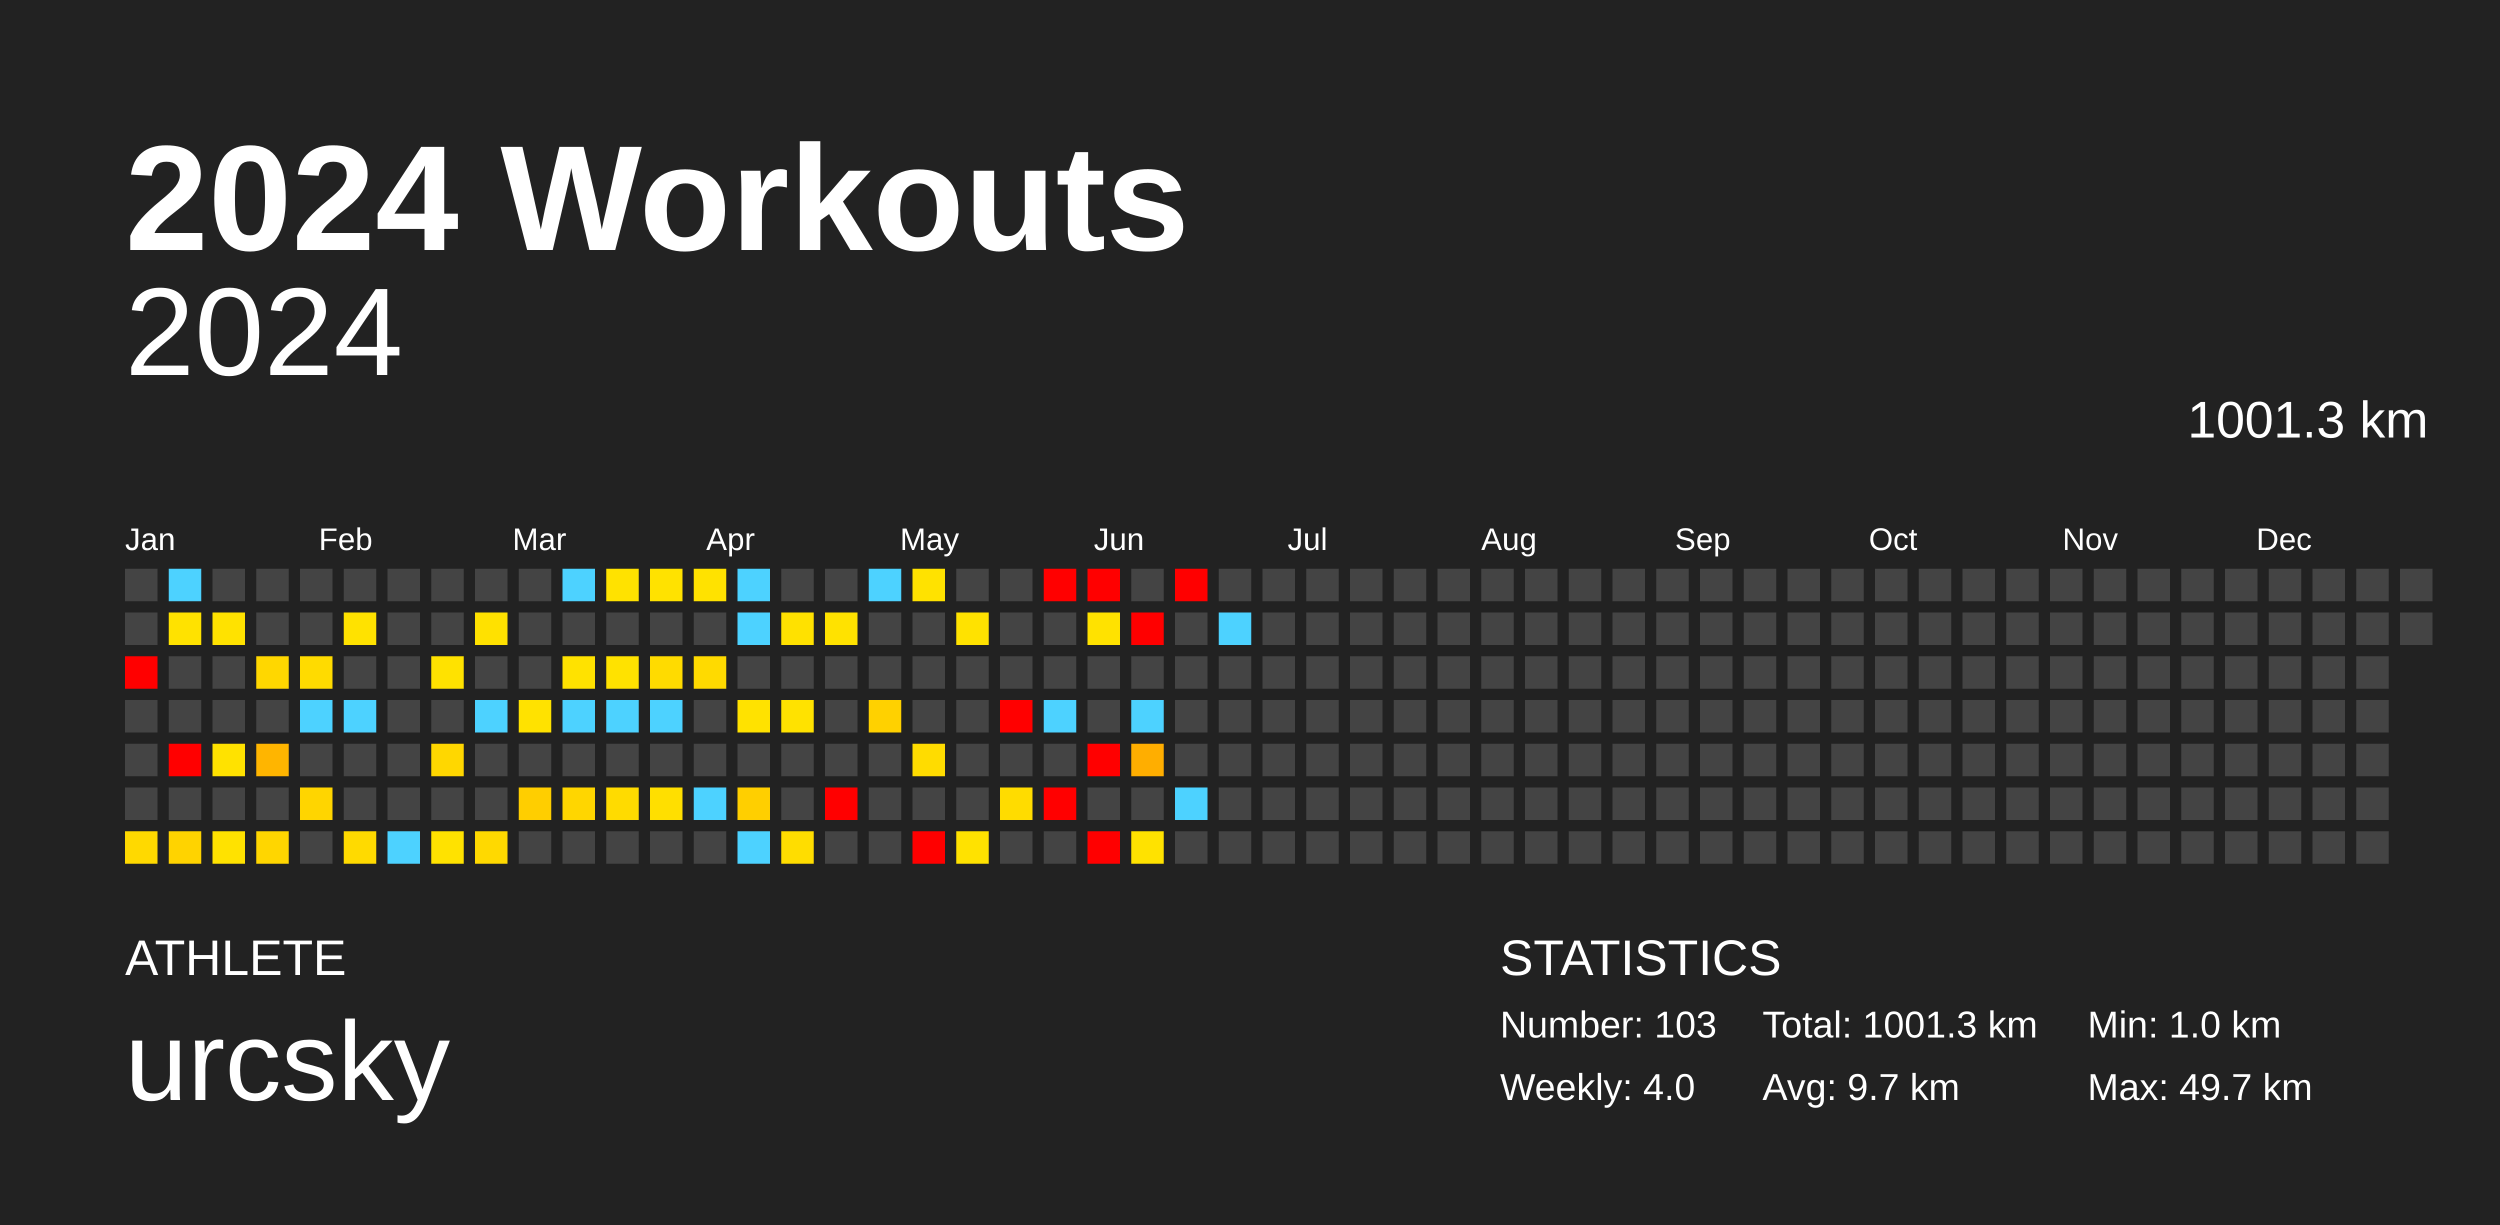
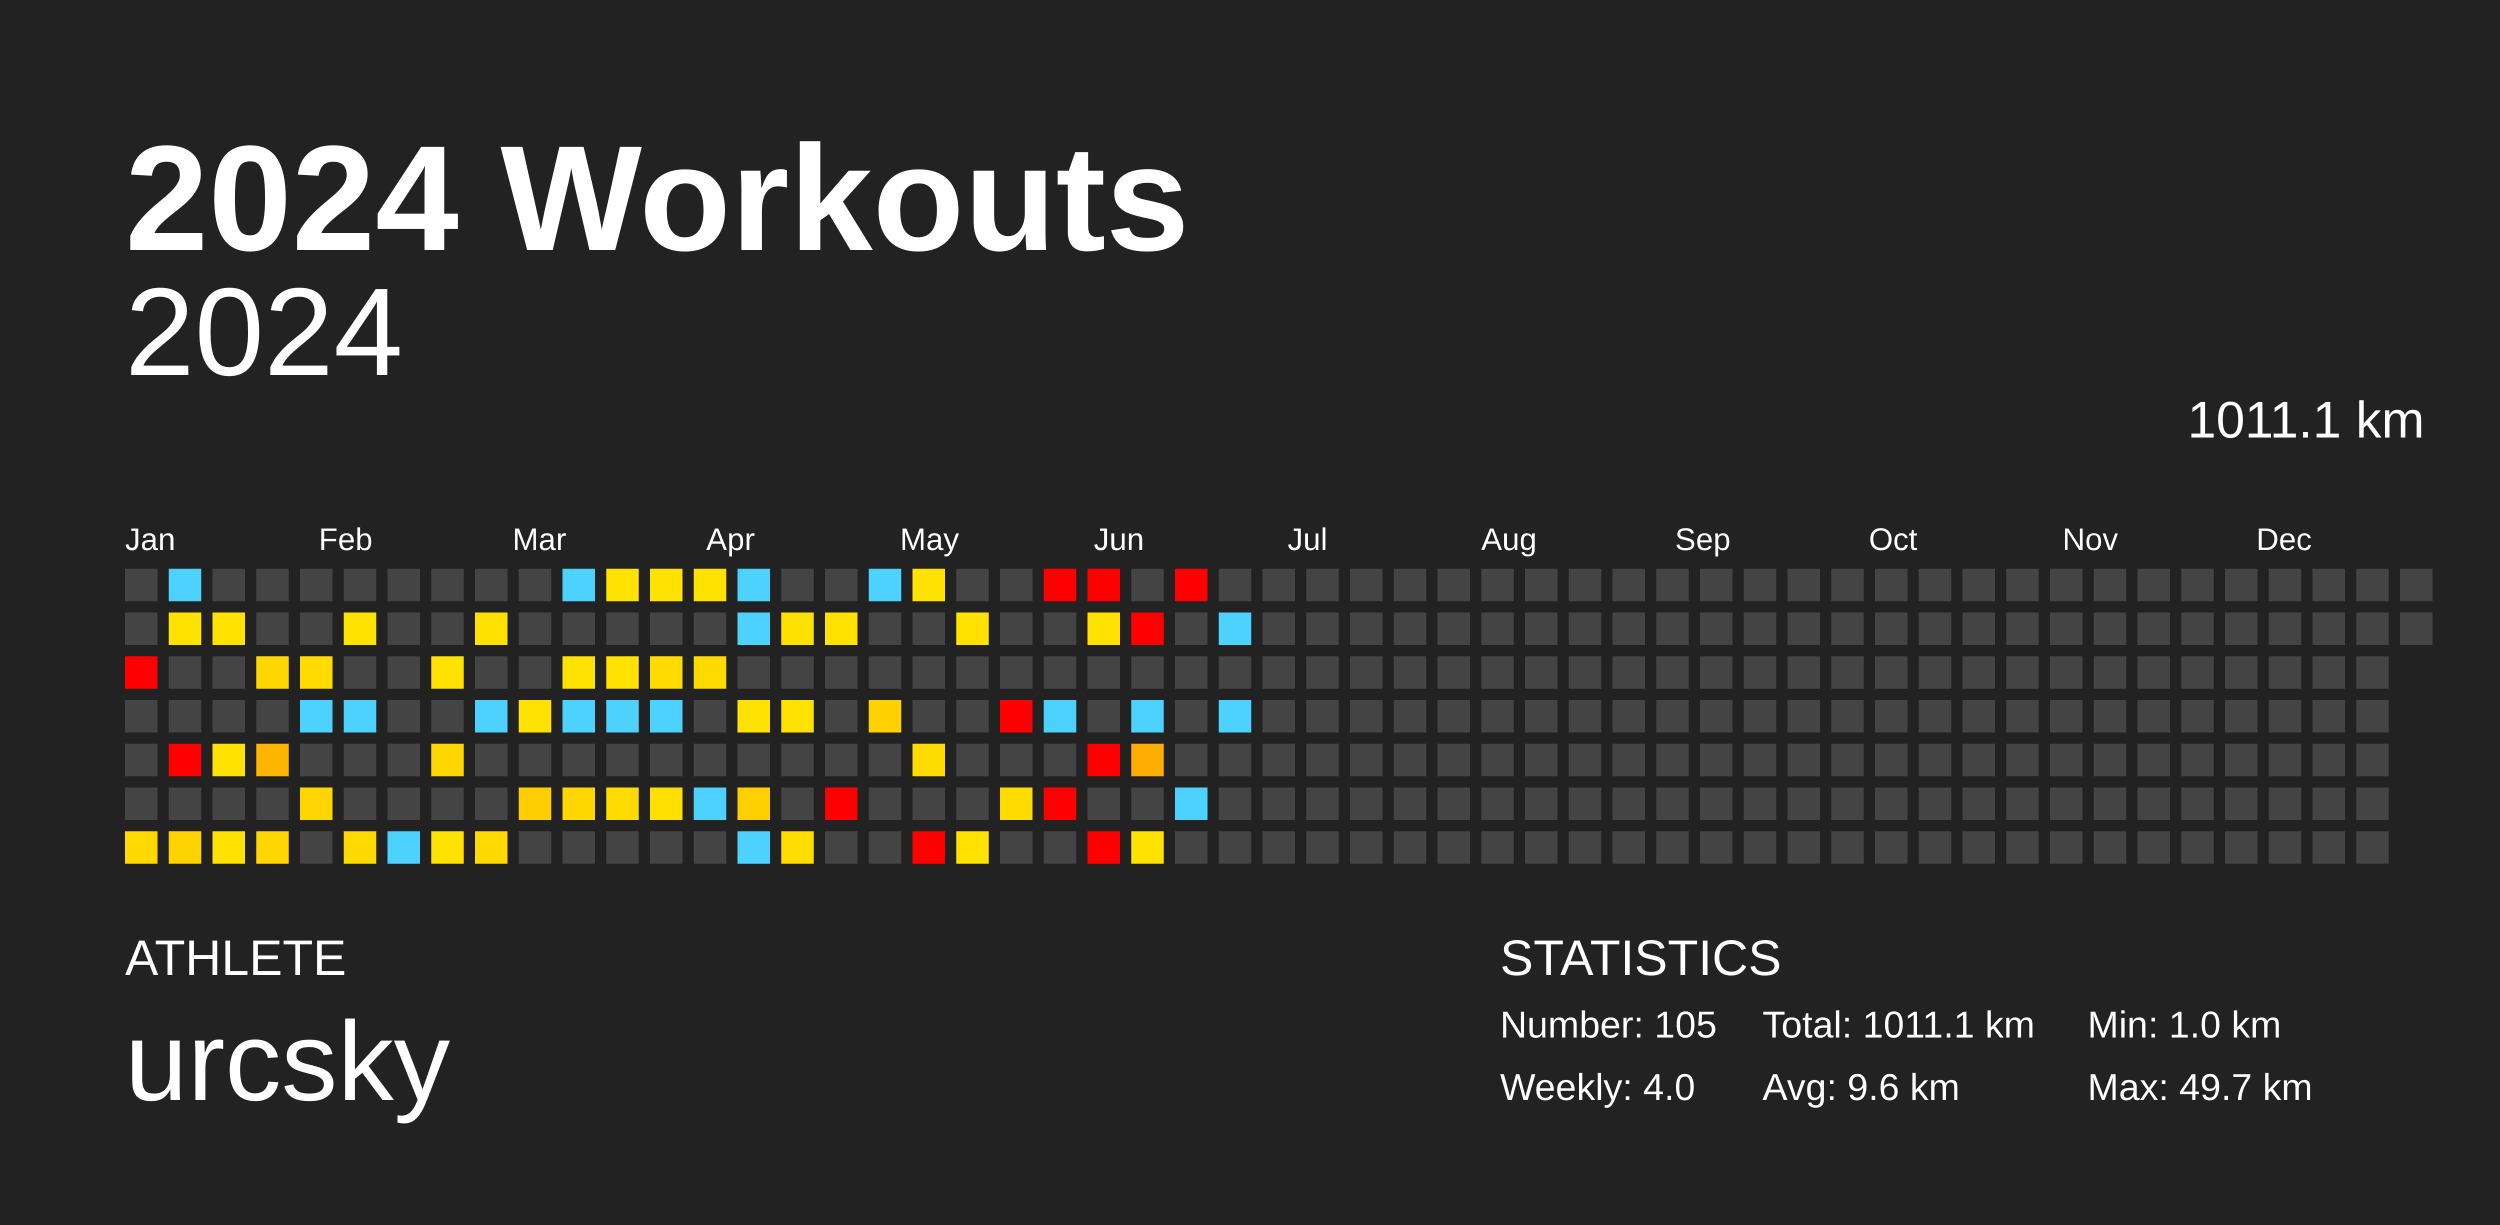
<svg xmlns="http://www.w3.org/2000/svg" baseProfile="full" height="98mm" version="1.1" viewBox="0,0,200,98" width="200mm">
  <defs />
  <rect fill="#222222" height="98" width="200" x="0" y="0" />
  <text fill="#FFFFFF" style="font-size:12px; font-family:Arial; font-weight:bold;" x="10" y="20">2024 Workouts</text>
  <text fill="#FFFFFF" style="font-size:4px; font-family:Arial" x="10" y="78">ATHLETE</text>
  <text fill="#FFFFFF" style="font-size:9px; font-family:Arial" x="10" y="88">urcsky</text>
  <text fill="#FFFFFF" style="font-size:4px; font-family:Arial" x="120" y="78">STATISTICS</text>
-   <text fill="#FFFFFF" style="font-size:3px; font-family:Arial" x="120" y="83">Number: 103</text>
+   <text fill="#FFFFFF" style="font-size:3px; font-family:Arial" x="120" y="83">Number: 105</text>
  <text fill="#FFFFFF" style="font-size:3px; font-family:Arial" x="120" y="88">Weekly: 4.0</text>
-   <text fill="#FFFFFF" style="font-size:3px; font-family:Arial" x="141" y="83">Total: 1001.3 km</text>
-   <text fill="#FFFFFF" style="font-size:3px; font-family:Arial" x="141" y="88">Avg: 9.7 km</text>
+   <text fill="#FFFFFF" style="font-size:3px; font-family:Arial" x="141" y="83">Total: 1011.1 km</text>
+   <text fill="#FFFFFF" style="font-size:3px; font-family:Arial" x="141" y="88">Avg: 9.6 km</text>
  <text fill="#FFFFFF" style="font-size:3px; font-family:Arial" x="167" y="83">Min: 1.0 km</text>
  <text fill="#FFFFFF" style="font-size:3px; font-family:Arial" x="167" y="88">Max: 49.7 km</text>
  <text alignment-baseline="hanging" fill="#FFFFFF" style="font-size:10.0px; font-family:Arial;" x="10" y="30">2024</text>
-   <text alignment-baseline="hanging" fill="#FFFFFF" style="font-size:4.125px; font-family:Arial;" x="175" y="35">1001.3 km</text>
+   <text alignment-baseline="hanging" fill="#FFFFFF" style="font-size:4.125px; font-family:Arial;" x="175" y="35">1011.1 km</text>
  <text fill="#FFFFFF" style="font-size:2.5px; font-family:Arial" x="10.0" y="44">Jan</text>
  <text fill="#FFFFFF" style="font-size:2.5px; font-family:Arial" x="25.5" y="44">Feb</text>
  <text fill="#FFFFFF" style="font-size:2.5px; font-family:Arial" x="41.0" y="44">Mar</text>
  <text fill="#FFFFFF" style="font-size:2.5px; font-family:Arial" x="56.5" y="44">Apr</text>
  <text fill="#FFFFFF" style="font-size:2.5px; font-family:Arial" x="72.0" y="44">May</text>
  <text fill="#FFFFFF" style="font-size:2.5px; font-family:Arial" x="87.5" y="44">Jun</text>
  <text fill="#FFFFFF" style="font-size:2.5px; font-family:Arial" x="103.0" y="44">Jul</text>
  <text fill="#FFFFFF" style="font-size:2.5px; font-family:Arial" x="118.5" y="44">Aug</text>
  <text fill="#FFFFFF" style="font-size:2.5px; font-family:Arial" x="134.0" y="44">Sep</text>
  <text fill="#FFFFFF" style="font-size:2.5px; font-family:Arial" x="149.5" y="44">Oct</text>
  <text fill="#FFFFFF" style="font-size:2.5px; font-family:Arial" x="165.0" y="44">Nov</text>
  <text fill="#FFFFFF" style="font-size:2.5px; font-family:Arial" x="180.5" y="44">Dec</text>
  <rect fill="#444444" height="2.6" width="2.6" x="10.0" y="45.5" />
  <rect fill="#444444" height="2.6" width="2.6" x="10.0" y="49.0" />
  <rect fill="red" height="2.6" width="2.6" x="10.0" y="52.5" />
  <rect fill="#444444" height="2.6" width="2.6" x="10.0" y="56.0" />
  <rect fill="#444444" height="2.6" width="2.6" x="10.0" y="59.5" />
  <rect fill="#444444" height="2.6" width="2.6" x="10.0" y="63.0" />
  <rect fill="#ffd900" height="2.6" width="2.6" x="10.0" y="66.5" />
  <rect fill="#4dd2ff" height="2.6" width="2.6" x="13.5" y="45.5" />
  <rect fill="#ffe200" height="2.6" width="2.6" x="13.5" y="49.0" />
  <rect fill="#444444" height="2.6" width="2.6" x="13.5" y="52.5" />
  <rect fill="#444444" height="2.6" width="2.6" x="13.5" y="56.0" />
  <rect fill="red" height="2.6" width="2.6" x="13.5" y="59.5" />
  <rect fill="#444444" height="2.6" width="2.6" x="13.5" y="63.0" />
  <rect fill="#ffd300" height="2.6" width="2.6" x="13.5" y="66.5" />
  <rect fill="#444444" height="2.6" width="2.6" x="17.0" y="45.5" />
  <rect fill="#ffe200" height="2.6" width="2.6" x="17.0" y="49.0" />
  <rect fill="#444444" height="2.6" width="2.6" x="17.0" y="52.5" />
  <rect fill="#444444" height="2.6" width="2.6" x="17.0" y="56.0" />
  <rect fill="#ffe200" height="2.6" width="2.6" x="17.0" y="59.5" />
  <rect fill="#444444" height="2.6" width="2.6" x="17.0" y="63.0" />
  <rect fill="#ffe200" height="2.6" width="2.6" x="17.0" y="66.5" />
  <rect fill="#444444" height="2.6" width="2.6" x="20.5" y="45.5" />
  <rect fill="#444444" height="2.6" width="2.6" x="20.5" y="49.0" />
  <rect fill="#ffd700" height="2.6" width="2.6" x="20.5" y="52.5" />
  <rect fill="#444444" height="2.6" width="2.6" x="20.5" y="56.0" />
  <rect fill="#ffb500" height="2.6" width="2.6" x="20.5" y="59.5" />
  <rect fill="#444444" height="2.6" width="2.6" x="20.5" y="63.0" />
  <rect fill="#ffd600" height="2.6" width="2.6" x="20.5" y="66.5" />
  <rect fill="#444444" height="2.6" width="2.6" x="24.0" y="45.5" />
  <rect fill="#444444" height="2.6" width="2.6" x="24.0" y="49.0" />
  <rect fill="#ffdb00" height="2.6" width="2.6" x="24.0" y="52.5" />
  <rect fill="#4dd2ff" height="2.6" width="2.6" x="24.0" y="56.0" />
  <rect fill="#444444" height="2.6" width="2.6" x="24.0" y="59.5" />
  <rect fill="#ffd500" height="2.6" width="2.6" x="24.0" y="63.0" />
  <rect fill="#444444" height="2.6" width="2.6" x="24.0" y="66.5" />
  <rect fill="#444444" height="2.6" width="2.6" x="27.5" y="45.5" />
  <rect fill="#ffe200" height="2.6" width="2.6" x="27.5" y="49.0" />
  <rect fill="#444444" height="2.6" width="2.6" x="27.5" y="52.5" />
  <rect fill="#4dd2ff" height="2.6" width="2.6" x="27.5" y="56.0" />
  <rect fill="#444444" height="2.6" width="2.6" x="27.5" y="59.5" />
  <rect fill="#444444" height="2.6" width="2.6" x="27.5" y="63.0" />
  <rect fill="#ffda00" height="2.6" width="2.6" x="27.5" y="66.5" />
  <rect fill="#444444" height="2.6" width="2.6" x="31.0" y="45.5" />
  <rect fill="#444444" height="2.6" width="2.6" x="31.0" y="49.0" />
  <rect fill="#444444" height="2.6" width="2.6" x="31.0" y="52.5" />
  <rect fill="#444444" height="2.6" width="2.6" x="31.0" y="56.0" />
  <rect fill="#444444" height="2.6" width="2.6" x="31.0" y="59.5" />
  <rect fill="#444444" height="2.6" width="2.6" x="31.0" y="63.0" />
  <rect fill="#4dd2ff" height="2.6" width="2.6" x="31.0" y="66.5" />
  <rect fill="#444444" height="2.6" width="2.6" x="34.5" y="45.5" />
  <rect fill="#444444" height="2.6" width="2.6" x="34.5" y="49.0" />
  <rect fill="#ffe200" height="2.6" width="2.6" x="34.5" y="52.5" />
  <rect fill="#444444" height="2.6" width="2.6" x="34.5" y="56.0" />
  <rect fill="#ffd700" height="2.6" width="2.6" x="34.5" y="59.5" />
  <rect fill="#444444" height="2.6" width="2.6" x="34.5" y="63.0" />
  <rect fill="#ffe200" height="2.6" width="2.6" x="34.5" y="66.5" />
  <rect fill="#444444" height="2.6" width="2.6" x="38.0" y="45.5" />
  <rect fill="#ffe100" height="2.6" width="2.6" x="38.0" y="49.0" />
  <rect fill="#444444" height="2.6" width="2.6" x="38.0" y="52.5" />
  <rect fill="#4dd2ff" height="2.6" width="2.6" x="38.0" y="56.0" />
  <rect fill="#444444" height="2.6" width="2.6" x="38.0" y="59.5" />
  <rect fill="#444444" height="2.6" width="2.6" x="38.0" y="63.0" />
  <rect fill="#ffd900" height="2.6" width="2.6" x="38.0" y="66.5" />
  <rect fill="#444444" height="2.6" width="2.6" x="41.5" y="45.5" />
  <rect fill="#444444" height="2.6" width="2.6" x="41.5" y="49.0" />
  <rect fill="#444444" height="2.6" width="2.6" x="41.5" y="52.5" />
  <rect fill="#ffe200" height="2.6" width="2.6" x="41.5" y="56.0" />
  <rect fill="#444444" height="2.6" width="2.6" x="41.5" y="59.5" />
  <rect fill="#ffce00" height="2.6" width="2.6" x="41.5" y="63.0" />
  <rect fill="#444444" height="2.6" width="2.6" x="41.5" y="66.5" />
  <rect fill="#4dd2ff" height="2.6" width="2.6" x="45.0" y="45.5" />
  <rect fill="#444444" height="2.6" width="2.6" x="45.0" y="49.0" />
  <rect fill="#ffe200" height="2.6" width="2.6" x="45.0" y="52.5" />
  <rect fill="#4dd2ff" height="2.6" width="2.6" x="45.0" y="56.0" />
  <rect fill="#444444" height="2.6" width="2.6" x="45.0" y="59.5" />
  <rect fill="#ffd600" height="2.6" width="2.6" x="45.0" y="63.0" />
  <rect fill="#444444" height="2.6" width="2.6" x="45.0" y="66.5" />
  <rect fill="#ffe200" height="2.6" width="2.6" x="48.5" y="45.5" />
  <rect fill="#444444" height="2.6" width="2.6" x="48.5" y="49.0" />
  <rect fill="#ffe200" height="2.6" width="2.6" x="48.5" y="52.5" />
  <rect fill="#4dd2ff" height="2.6" width="2.6" x="48.5" y="56.0" />
  <rect fill="#444444" height="2.6" width="2.6" x="48.5" y="59.5" />
  <rect fill="#ffdb00" height="2.6" width="2.6" x="48.5" y="63.0" />
  <rect fill="#444444" height="2.6" width="2.6" x="48.5" y="66.5" />
  <rect fill="#ffe200" height="2.6" width="2.6" x="52.0" y="45.5" />
  <rect fill="#444444" height="2.6" width="2.6" x="52.0" y="49.0" />
  <rect fill="#ffdb00" height="2.6" width="2.6" x="52.0" y="52.5" />
  <rect fill="#4dd2ff" height="2.6" width="2.6" x="52.0" y="56.0" />
  <rect fill="#444444" height="2.6" width="2.6" x="52.0" y="59.5" />
  <rect fill="#ffdf00" height="2.6" width="2.6" x="52.0" y="63.0" />
  <rect fill="#444444" height="2.6" width="2.6" x="52.0" y="66.5" />
  <rect fill="#ffe200" height="2.6" width="2.6" x="55.5" y="45.5" />
  <rect fill="#444444" height="2.6" width="2.6" x="55.5" y="49.0" />
  <rect fill="#ffda00" height="2.6" width="2.6" x="55.5" y="52.5" />
  <rect fill="#444444" height="2.6" width="2.6" x="55.5" y="56.0" />
  <rect fill="#444444" height="2.6" width="2.6" x="55.5" y="59.5" />
  <rect fill="#4dd2ff" height="2.6" width="2.6" x="55.5" y="63.0" />
  <rect fill="#444444" height="2.6" width="2.6" x="55.5" y="66.5" />
  <rect fill="#4dd2ff" height="2.6" width="2.6" x="59.0" y="45.5" />
  <rect fill="#4dd2ff" height="2.6" width="2.6" x="59.0" y="49.0" />
  <rect fill="#444444" height="2.6" width="2.6" x="59.0" y="52.5" />
  <rect fill="#ffe200" height="2.6" width="2.6" x="59.0" y="56.0" />
  <rect fill="#444444" height="2.6" width="2.6" x="59.0" y="59.5" />
  <rect fill="#ffcf00" height="2.6" width="2.6" x="59.0" y="63.0" />
  <rect fill="#4dd2ff" height="2.6" width="2.6" x="59.0" y="66.5" />
  <rect fill="#444444" height="2.6" width="2.6" x="62.5" y="45.5" />
  <rect fill="#ffe100" height="2.6" width="2.6" x="62.5" y="49.0" />
  <rect fill="#444444" height="2.6" width="2.6" x="62.5" y="52.5" />
  <rect fill="#ffe200" height="2.6" width="2.6" x="62.5" y="56.0" />
  <rect fill="#444444" height="2.6" width="2.6" x="62.5" y="59.5" />
  <rect fill="#444444" height="2.6" width="2.6" x="62.5" y="63.0" />
  <rect fill="#ffdd00" height="2.6" width="2.6" x="62.5" y="66.5" />
  <rect fill="#444444" height="2.6" width="2.6" x="66.0" y="45.5" />
  <rect fill="#ffe200" height="2.6" width="2.6" x="66.0" y="49.0" />
  <rect fill="#444444" height="2.6" width="2.6" x="66.0" y="52.5" />
  <rect fill="#444444" height="2.6" width="2.6" x="66.0" y="56.0" />
  <rect fill="#444444" height="2.6" width="2.6" x="66.0" y="59.5" />
  <rect fill="red" height="2.6" width="2.6" x="66.0" y="63.0" />
  <rect fill="#444444" height="2.6" width="2.6" x="66.0" y="66.5" />
  <rect fill="#4dd2ff" height="2.6" width="2.6" x="69.5" y="45.5" />
  <rect fill="#444444" height="2.6" width="2.6" x="69.5" y="49.0" />
  <rect fill="#444444" height="2.6" width="2.6" x="69.5" y="52.5" />
  <rect fill="#ffd100" height="2.6" width="2.6" x="69.5" y="56.0" />
  <rect fill="#444444" height="2.6" width="2.6" x="69.5" y="59.5" />
  <rect fill="#444444" height="2.6" width="2.6" x="69.5" y="63.0" />
  <rect fill="#444444" height="2.6" width="2.6" x="69.5" y="66.5" />
  <rect fill="#ffe200" height="2.6" width="2.6" x="73.0" y="45.5" />
  <rect fill="#444444" height="2.6" width="2.6" x="73.0" y="49.0" />
  <rect fill="#444444" height="2.6" width="2.6" x="73.0" y="52.5" />
  <rect fill="#444444" height="2.6" width="2.6" x="73.0" y="56.0" />
  <rect fill="#ffdc00" height="2.6" width="2.6" x="73.0" y="59.5" />
  <rect fill="#444444" height="2.6" width="2.6" x="73.0" y="63.0" />
  <rect fill="red" height="2.6" width="2.6" x="73.0" y="66.5" />
  <rect fill="#444444" height="2.6" width="2.6" x="76.5" y="45.5" />
  <rect fill="#ffe200" height="2.6" width="2.6" x="76.5" y="49.0" />
  <rect fill="#444444" height="2.6" width="2.6" x="76.5" y="52.5" />
  <rect fill="#444444" height="2.6" width="2.6" x="76.5" y="56.0" />
  <rect fill="#444444" height="2.6" width="2.6" x="76.5" y="59.5" />
  <rect fill="#444444" height="2.6" width="2.6" x="76.5" y="63.0" />
  <rect fill="#ffe200" height="2.6" width="2.6" x="76.5" y="66.5" />
  <rect fill="#444444" height="2.6" width="2.6" x="80.0" y="45.5" />
  <rect fill="#444444" height="2.6" width="2.6" x="80.0" y="49.0" />
  <rect fill="#444444" height="2.6" width="2.6" x="80.0" y="52.5" />
  <rect fill="red" height="2.6" width="2.6" x="80.0" y="56.0" />
  <rect fill="#444444" height="2.6" width="2.6" x="80.0" y="59.5" />
  <rect fill="#ffdc00" height="2.6" width="2.6" x="80.0" y="63.0" />
  <rect fill="#444444" height="2.6" width="2.6" x="80.0" y="66.5" />
  <rect fill="red" height="2.6" width="2.6" x="83.5" y="45.5" />
  <rect fill="#444444" height="2.6" width="2.6" x="83.5" y="49.0" />
  <rect fill="#444444" height="2.6" width="2.6" x="83.5" y="52.5" />
  <rect fill="#4dd2ff" height="2.6" width="2.6" x="83.5" y="56.0" />
  <rect fill="#444444" height="2.6" width="2.6" x="83.5" y="59.5" />
  <rect fill="red" height="2.6" width="2.6" x="83.5" y="63.0" />
  <rect fill="#444444" height="2.6" width="2.6" x="83.5" y="66.5" />
  <rect fill="red" height="2.6" width="2.6" x="87.0" y="45.5" />
  <rect fill="#ffe200" height="2.6" width="2.6" x="87.0" y="49.0" />
  <rect fill="#444444" height="2.6" width="2.6" x="87.0" y="52.5" />
  <rect fill="#444444" height="2.6" width="2.6" x="87.0" y="56.0" />
  <rect fill="red" height="2.6" width="2.6" x="87.0" y="59.5" />
  <rect fill="#444444" height="2.6" width="2.6" x="87.0" y="63.0" />
  <rect fill="red" height="2.6" width="2.6" x="87.0" y="66.5" />
  <rect fill="#444444" height="2.6" width="2.6" x="90.5" y="45.5" />
  <rect fill="red" height="2.6" width="2.6" x="90.5" y="49.0" />
  <rect fill="#444444" height="2.6" width="2.6" x="90.5" y="52.5" />
  <rect fill="#4dd2ff" height="2.6" width="2.6" x="90.5" y="56.0" />
  <rect fill="#ffae00" height="2.6" width="2.6" x="90.5" y="59.5" />
  <rect fill="#444444" height="2.6" width="2.6" x="90.5" y="63.0" />
  <rect fill="#ffe200" height="2.6" width="2.6" x="90.5" y="66.5" />
  <rect fill="red" height="2.6" width="2.6" x="94.0" y="45.5" />
  <rect fill="#444444" height="2.6" width="2.6" x="94.0" y="49.0" />
  <rect fill="#444444" height="2.6" width="2.6" x="94.0" y="52.5" />
  <rect fill="#444444" height="2.6" width="2.6" x="94.0" y="56.0" />
  <rect fill="#444444" height="2.6" width="2.6" x="94.0" y="59.5" />
  <rect fill="#4dd2ff" height="2.6" width="2.6" x="94.0" y="63.0" />
  <rect fill="#444444" height="2.6" width="2.6" x="94.0" y="66.5" />
  <rect fill="#444444" height="2.6" width="2.6" x="97.5" y="45.5" />
  <rect fill="#4dd2ff" height="2.6" width="2.6" x="97.5" y="49.0" />
  <rect fill="#444444" height="2.6" width="2.6" x="97.5" y="52.5" />
-   <rect fill="#444444" height="2.6" width="2.6" x="97.5" y="56.0" />
+   <rect fill="#4dd2ff" height="2.6" width="2.6" x="97.5" y="56.0" />
  <rect fill="#444444" height="2.6" width="2.6" x="97.5" y="59.5" />
  <rect fill="#444444" height="2.6" width="2.6" x="97.5" y="63.0" />
  <rect fill="#444444" height="2.6" width="2.6" x="97.5" y="66.5" />
  <rect fill="#444444" height="2.6" width="2.6" x="101.0" y="45.5" />
  <rect fill="#444444" height="2.6" width="2.6" x="101.0" y="49.0" />
  <rect fill="#444444" height="2.6" width="2.6" x="101.0" y="52.5" />
  <rect fill="#444444" height="2.6" width="2.6" x="101.0" y="56.0" />
  <rect fill="#444444" height="2.6" width="2.6" x="101.0" y="59.5" />
  <rect fill="#444444" height="2.6" width="2.6" x="101.0" y="63.0" />
  <rect fill="#444444" height="2.6" width="2.6" x="101.0" y="66.5" />
  <rect fill="#444444" height="2.6" width="2.6" x="104.5" y="45.5" />
  <rect fill="#444444" height="2.6" width="2.6" x="104.5" y="49.0" />
  <rect fill="#444444" height="2.6" width="2.6" x="104.5" y="52.5" />
  <rect fill="#444444" height="2.6" width="2.6" x="104.5" y="56.0" />
  <rect fill="#444444" height="2.6" width="2.6" x="104.5" y="59.5" />
  <rect fill="#444444" height="2.6" width="2.6" x="104.5" y="63.0" />
  <rect fill="#444444" height="2.6" width="2.6" x="104.5" y="66.5" />
  <rect fill="#444444" height="2.6" width="2.6" x="108.0" y="45.5" />
  <rect fill="#444444" height="2.6" width="2.6" x="108.0" y="49.0" />
  <rect fill="#444444" height="2.6" width="2.6" x="108.0" y="52.5" />
  <rect fill="#444444" height="2.6" width="2.6" x="108.0" y="56.0" />
  <rect fill="#444444" height="2.6" width="2.6" x="108.0" y="59.5" />
  <rect fill="#444444" height="2.6" width="2.6" x="108.0" y="63.0" />
  <rect fill="#444444" height="2.6" width="2.6" x="108.0" y="66.5" />
  <rect fill="#444444" height="2.6" width="2.6" x="111.5" y="45.5" />
  <rect fill="#444444" height="2.6" width="2.6" x="111.5" y="49.0" />
  <rect fill="#444444" height="2.6" width="2.6" x="111.5" y="52.5" />
  <rect fill="#444444" height="2.6" width="2.6" x="111.5" y="56.0" />
  <rect fill="#444444" height="2.6" width="2.6" x="111.5" y="59.5" />
  <rect fill="#444444" height="2.6" width="2.6" x="111.5" y="63.0" />
  <rect fill="#444444" height="2.6" width="2.6" x="111.5" y="66.5" />
  <rect fill="#444444" height="2.6" width="2.6" x="115.0" y="45.5" />
  <rect fill="#444444" height="2.6" width="2.6" x="115.0" y="49.0" />
  <rect fill="#444444" height="2.6" width="2.6" x="115.0" y="52.5" />
  <rect fill="#444444" height="2.6" width="2.6" x="115.0" y="56.0" />
  <rect fill="#444444" height="2.6" width="2.6" x="115.0" y="59.5" />
  <rect fill="#444444" height="2.6" width="2.6" x="115.0" y="63.0" />
  <rect fill="#444444" height="2.6" width="2.6" x="115.0" y="66.5" />
  <rect fill="#444444" height="2.6" width="2.6" x="118.5" y="45.5" />
  <rect fill="#444444" height="2.6" width="2.6" x="118.5" y="49.0" />
  <rect fill="#444444" height="2.6" width="2.6" x="118.5" y="52.5" />
  <rect fill="#444444" height="2.6" width="2.6" x="118.5" y="56.0" />
  <rect fill="#444444" height="2.6" width="2.6" x="118.5" y="59.5" />
  <rect fill="#444444" height="2.6" width="2.6" x="118.5" y="63.0" />
  <rect fill="#444444" height="2.6" width="2.6" x="118.5" y="66.5" />
  <rect fill="#444444" height="2.6" width="2.6" x="122.0" y="45.5" />
  <rect fill="#444444" height="2.6" width="2.6" x="122.0" y="49.0" />
  <rect fill="#444444" height="2.6" width="2.6" x="122.0" y="52.5" />
  <rect fill="#444444" height="2.6" width="2.6" x="122.0" y="56.0" />
  <rect fill="#444444" height="2.6" width="2.6" x="122.0" y="59.5" />
  <rect fill="#444444" height="2.6" width="2.6" x="122.0" y="63.0" />
  <rect fill="#444444" height="2.6" width="2.6" x="122.0" y="66.5" />
  <rect fill="#444444" height="2.6" width="2.6" x="125.5" y="45.5" />
  <rect fill="#444444" height="2.6" width="2.6" x="125.5" y="49.0" />
  <rect fill="#444444" height="2.6" width="2.6" x="125.5" y="52.5" />
  <rect fill="#444444" height="2.6" width="2.6" x="125.5" y="56.0" />
  <rect fill="#444444" height="2.6" width="2.6" x="125.5" y="59.5" />
  <rect fill="#444444" height="2.6" width="2.6" x="125.5" y="63.0" />
  <rect fill="#444444" height="2.6" width="2.6" x="125.5" y="66.5" />
  <rect fill="#444444" height="2.6" width="2.6" x="129.0" y="45.5" />
  <rect fill="#444444" height="2.6" width="2.6" x="129.0" y="49.0" />
  <rect fill="#444444" height="2.6" width="2.6" x="129.0" y="52.5" />
  <rect fill="#444444" height="2.6" width="2.6" x="129.0" y="56.0" />
  <rect fill="#444444" height="2.6" width="2.6" x="129.0" y="59.5" />
  <rect fill="#444444" height="2.6" width="2.6" x="129.0" y="63.0" />
  <rect fill="#444444" height="2.6" width="2.6" x="129.0" y="66.5" />
  <rect fill="#444444" height="2.6" width="2.6" x="132.5" y="45.5" />
  <rect fill="#444444" height="2.6" width="2.6" x="132.5" y="49.0" />
  <rect fill="#444444" height="2.6" width="2.6" x="132.5" y="52.5" />
  <rect fill="#444444" height="2.6" width="2.6" x="132.5" y="56.0" />
  <rect fill="#444444" height="2.6" width="2.6" x="132.5" y="59.5" />
  <rect fill="#444444" height="2.6" width="2.6" x="132.5" y="63.0" />
  <rect fill="#444444" height="2.6" width="2.6" x="132.5" y="66.5" />
  <rect fill="#444444" height="2.6" width="2.6" x="136.0" y="45.5" />
  <rect fill="#444444" height="2.6" width="2.6" x="136.0" y="49.0" />
  <rect fill="#444444" height="2.6" width="2.6" x="136.0" y="52.5" />
  <rect fill="#444444" height="2.6" width="2.6" x="136.0" y="56.0" />
  <rect fill="#444444" height="2.6" width="2.6" x="136.0" y="59.5" />
  <rect fill="#444444" height="2.6" width="2.6" x="136.0" y="63.0" />
  <rect fill="#444444" height="2.6" width="2.6" x="136.0" y="66.5" />
  <rect fill="#444444" height="2.6" width="2.6" x="139.5" y="45.5" />
  <rect fill="#444444" height="2.6" width="2.6" x="139.5" y="49.0" />
  <rect fill="#444444" height="2.6" width="2.6" x="139.5" y="52.5" />
  <rect fill="#444444" height="2.6" width="2.6" x="139.5" y="56.0" />
  <rect fill="#444444" height="2.6" width="2.6" x="139.5" y="59.5" />
  <rect fill="#444444" height="2.6" width="2.6" x="139.5" y="63.0" />
  <rect fill="#444444" height="2.6" width="2.6" x="139.5" y="66.5" />
  <rect fill="#444444" height="2.6" width="2.6" x="143.0" y="45.5" />
  <rect fill="#444444" height="2.6" width="2.6" x="143.0" y="49.0" />
  <rect fill="#444444" height="2.6" width="2.6" x="143.0" y="52.5" />
  <rect fill="#444444" height="2.6" width="2.6" x="143.0" y="56.0" />
  <rect fill="#444444" height="2.6" width="2.6" x="143.0" y="59.5" />
  <rect fill="#444444" height="2.6" width="2.6" x="143.0" y="63.0" />
  <rect fill="#444444" height="2.6" width="2.6" x="143.0" y="66.5" />
  <rect fill="#444444" height="2.6" width="2.6" x="146.5" y="45.5" />
  <rect fill="#444444" height="2.6" width="2.6" x="146.5" y="49.0" />
  <rect fill="#444444" height="2.6" width="2.6" x="146.5" y="52.5" />
  <rect fill="#444444" height="2.6" width="2.6" x="146.5" y="56.0" />
  <rect fill="#444444" height="2.6" width="2.6" x="146.5" y="59.5" />
  <rect fill="#444444" height="2.6" width="2.6" x="146.5" y="63.0" />
  <rect fill="#444444" height="2.6" width="2.6" x="146.5" y="66.5" />
  <rect fill="#444444" height="2.6" width="2.6" x="150.0" y="45.5" />
  <rect fill="#444444" height="2.6" width="2.6" x="150.0" y="49.0" />
  <rect fill="#444444" height="2.6" width="2.6" x="150.0" y="52.5" />
  <rect fill="#444444" height="2.6" width="2.6" x="150.0" y="56.0" />
  <rect fill="#444444" height="2.6" width="2.6" x="150.0" y="59.5" />
  <rect fill="#444444" height="2.6" width="2.6" x="150.0" y="63.0" />
  <rect fill="#444444" height="2.6" width="2.6" x="150.0" y="66.5" />
  <rect fill="#444444" height="2.6" width="2.6" x="153.5" y="45.5" />
  <rect fill="#444444" height="2.6" width="2.6" x="153.5" y="49.0" />
  <rect fill="#444444" height="2.6" width="2.6" x="153.5" y="52.5" />
  <rect fill="#444444" height="2.6" width="2.6" x="153.5" y="56.0" />
  <rect fill="#444444" height="2.6" width="2.6" x="153.5" y="59.5" />
  <rect fill="#444444" height="2.6" width="2.6" x="153.5" y="63.0" />
  <rect fill="#444444" height="2.6" width="2.6" x="153.5" y="66.5" />
  <rect fill="#444444" height="2.6" width="2.6" x="157.0" y="45.5" />
  <rect fill="#444444" height="2.6" width="2.6" x="157.0" y="49.0" />
  <rect fill="#444444" height="2.6" width="2.6" x="157.0" y="52.5" />
  <rect fill="#444444" height="2.6" width="2.6" x="157.0" y="56.0" />
  <rect fill="#444444" height="2.6" width="2.6" x="157.0" y="59.5" />
  <rect fill="#444444" height="2.6" width="2.6" x="157.0" y="63.0" />
  <rect fill="#444444" height="2.6" width="2.6" x="157.0" y="66.5" />
  <rect fill="#444444" height="2.6" width="2.6" x="160.5" y="45.5" />
  <rect fill="#444444" height="2.6" width="2.6" x="160.5" y="49.0" />
  <rect fill="#444444" height="2.6" width="2.6" x="160.5" y="52.5" />
  <rect fill="#444444" height="2.6" width="2.6" x="160.5" y="56.0" />
  <rect fill="#444444" height="2.6" width="2.6" x="160.5" y="59.5" />
  <rect fill="#444444" height="2.6" width="2.6" x="160.5" y="63.0" />
  <rect fill="#444444" height="2.6" width="2.6" x="160.5" y="66.5" />
  <rect fill="#444444" height="2.6" width="2.6" x="164.0" y="45.5" />
  <rect fill="#444444" height="2.6" width="2.6" x="164.0" y="49.0" />
  <rect fill="#444444" height="2.6" width="2.6" x="164.0" y="52.5" />
  <rect fill="#444444" height="2.6" width="2.6" x="164.0" y="56.0" />
  <rect fill="#444444" height="2.6" width="2.6" x="164.0" y="59.5" />
  <rect fill="#444444" height="2.6" width="2.6" x="164.0" y="63.0" />
  <rect fill="#444444" height="2.6" width="2.6" x="164.0" y="66.5" />
  <rect fill="#444444" height="2.6" width="2.6" x="167.5" y="45.5" />
  <rect fill="#444444" height="2.6" width="2.6" x="167.5" y="49.0" />
  <rect fill="#444444" height="2.6" width="2.6" x="167.5" y="52.5" />
  <rect fill="#444444" height="2.6" width="2.6" x="167.5" y="56.0" />
  <rect fill="#444444" height="2.6" width="2.6" x="167.5" y="59.5" />
  <rect fill="#444444" height="2.6" width="2.6" x="167.5" y="63.0" />
  <rect fill="#444444" height="2.6" width="2.6" x="167.5" y="66.5" />
  <rect fill="#444444" height="2.6" width="2.6" x="171.0" y="45.5" />
  <rect fill="#444444" height="2.6" width="2.6" x="171.0" y="49.0" />
  <rect fill="#444444" height="2.6" width="2.6" x="171.0" y="52.5" />
  <rect fill="#444444" height="2.6" width="2.6" x="171.0" y="56.0" />
  <rect fill="#444444" height="2.6" width="2.6" x="171.0" y="59.5" />
  <rect fill="#444444" height="2.6" width="2.6" x="171.0" y="63.0" />
  <rect fill="#444444" height="2.6" width="2.6" x="171.0" y="66.5" />
  <rect fill="#444444" height="2.6" width="2.6" x="174.5" y="45.5" />
  <rect fill="#444444" height="2.6" width="2.6" x="174.5" y="49.0" />
  <rect fill="#444444" height="2.6" width="2.6" x="174.5" y="52.5" />
  <rect fill="#444444" height="2.6" width="2.6" x="174.5" y="56.0" />
  <rect fill="#444444" height="2.6" width="2.6" x="174.5" y="59.5" />
  <rect fill="#444444" height="2.6" width="2.6" x="174.5" y="63.0" />
  <rect fill="#444444" height="2.6" width="2.6" x="174.5" y="66.5" />
  <rect fill="#444444" height="2.6" width="2.6" x="178.0" y="45.5" />
  <rect fill="#444444" height="2.6" width="2.6" x="178.0" y="49.0" />
  <rect fill="#444444" height="2.6" width="2.6" x="178.0" y="52.5" />
  <rect fill="#444444" height="2.6" width="2.6" x="178.0" y="56.0" />
  <rect fill="#444444" height="2.6" width="2.6" x="178.0" y="59.5" />
  <rect fill="#444444" height="2.6" width="2.6" x="178.0" y="63.0" />
  <rect fill="#444444" height="2.6" width="2.6" x="178.0" y="66.5" />
  <rect fill="#444444" height="2.6" width="2.6" x="181.5" y="45.5" />
  <rect fill="#444444" height="2.6" width="2.6" x="181.5" y="49.0" />
  <rect fill="#444444" height="2.6" width="2.6" x="181.5" y="52.5" />
  <rect fill="#444444" height="2.6" width="2.6" x="181.5" y="56.0" />
  <rect fill="#444444" height="2.6" width="2.6" x="181.5" y="59.5" />
  <rect fill="#444444" height="2.6" width="2.6" x="181.5" y="63.0" />
  <rect fill="#444444" height="2.6" width="2.6" x="181.5" y="66.5" />
  <rect fill="#444444" height="2.6" width="2.6" x="185.0" y="45.5" />
  <rect fill="#444444" height="2.6" width="2.6" x="185.0" y="49.0" />
  <rect fill="#444444" height="2.6" width="2.6" x="185.0" y="52.5" />
  <rect fill="#444444" height="2.6" width="2.6" x="185.0" y="56.0" />
  <rect fill="#444444" height="2.6" width="2.6" x="185.0" y="59.5" />
  <rect fill="#444444" height="2.6" width="2.6" x="185.0" y="63.0" />
  <rect fill="#444444" height="2.6" width="2.6" x="185.0" y="66.5" />
  <rect fill="#444444" height="2.6" width="2.6" x="188.5" y="45.5" />
  <rect fill="#444444" height="2.6" width="2.6" x="188.5" y="49.0" />
  <rect fill="#444444" height="2.6" width="2.6" x="188.5" y="52.5" />
  <rect fill="#444444" height="2.6" width="2.6" x="188.5" y="56.0" />
  <rect fill="#444444" height="2.6" width="2.6" x="188.5" y="59.5" />
  <rect fill="#444444" height="2.6" width="2.6" x="188.5" y="63.0" />
  <rect fill="#444444" height="2.6" width="2.6" x="188.5" y="66.5" />
  <rect fill="#444444" height="2.6" width="2.6" x="192.0" y="45.5" />
  <rect fill="#444444" height="2.6" width="2.6" x="192.0" y="49.0" />
</svg>
